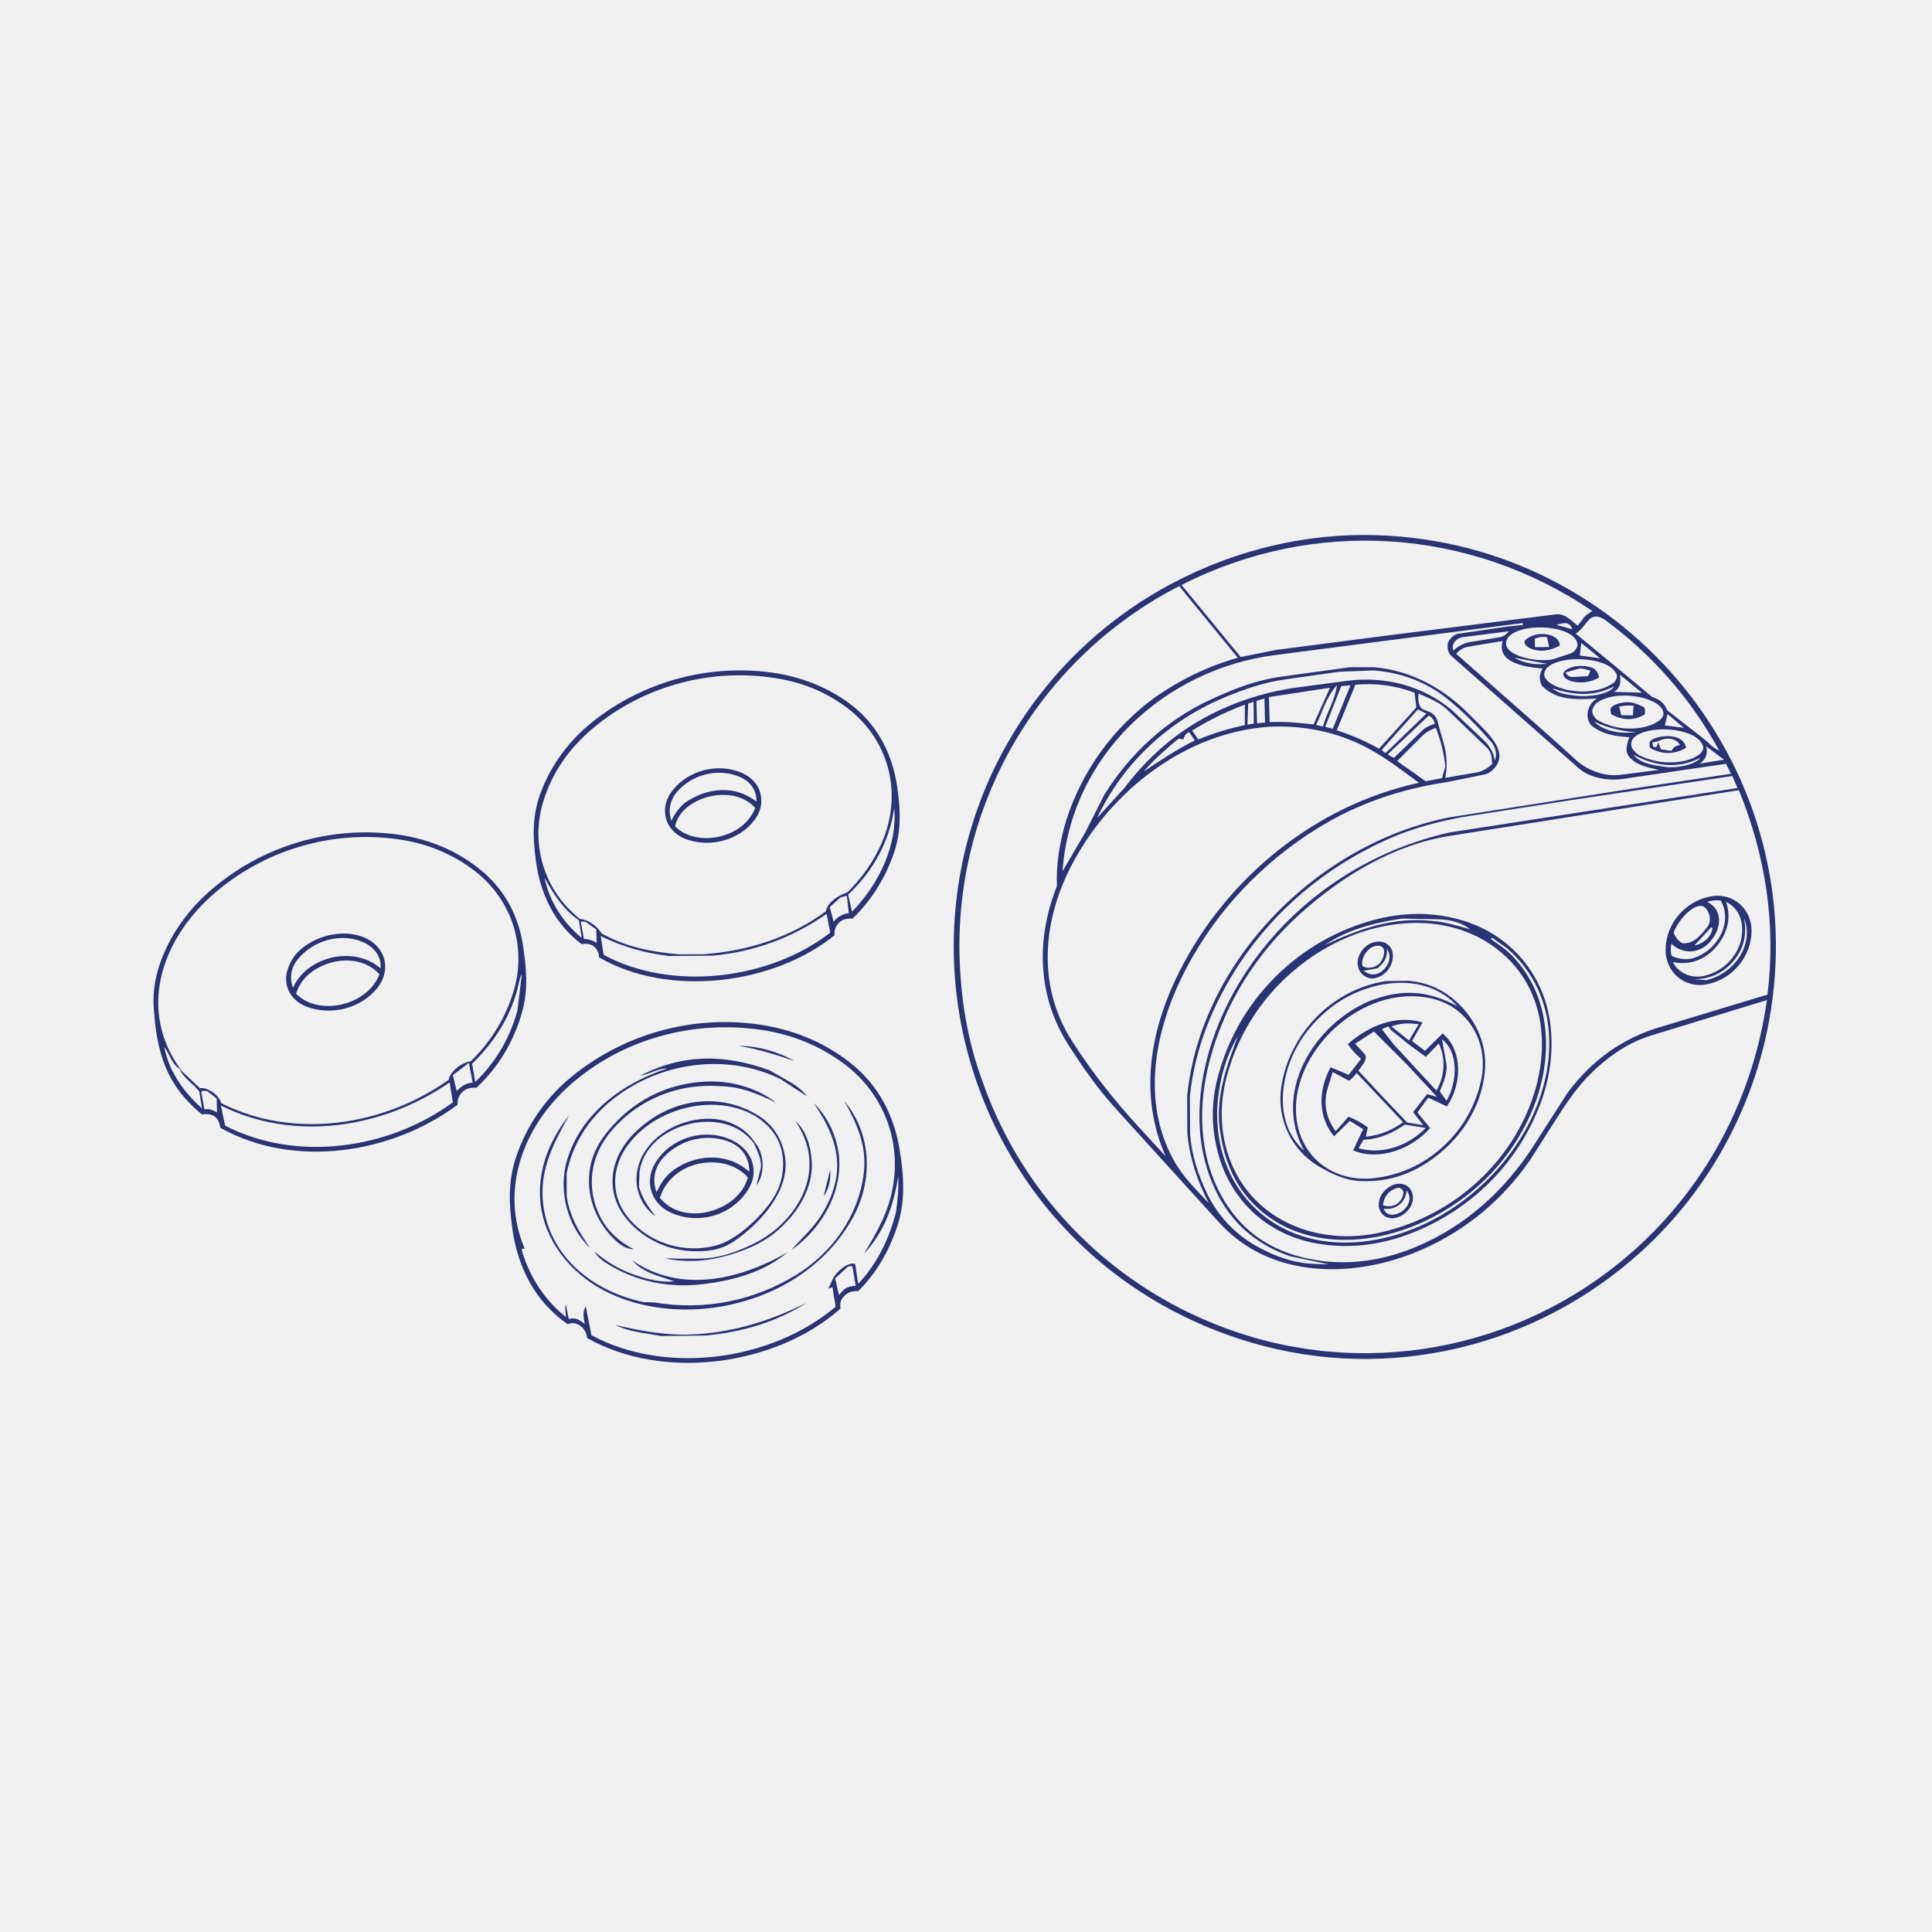
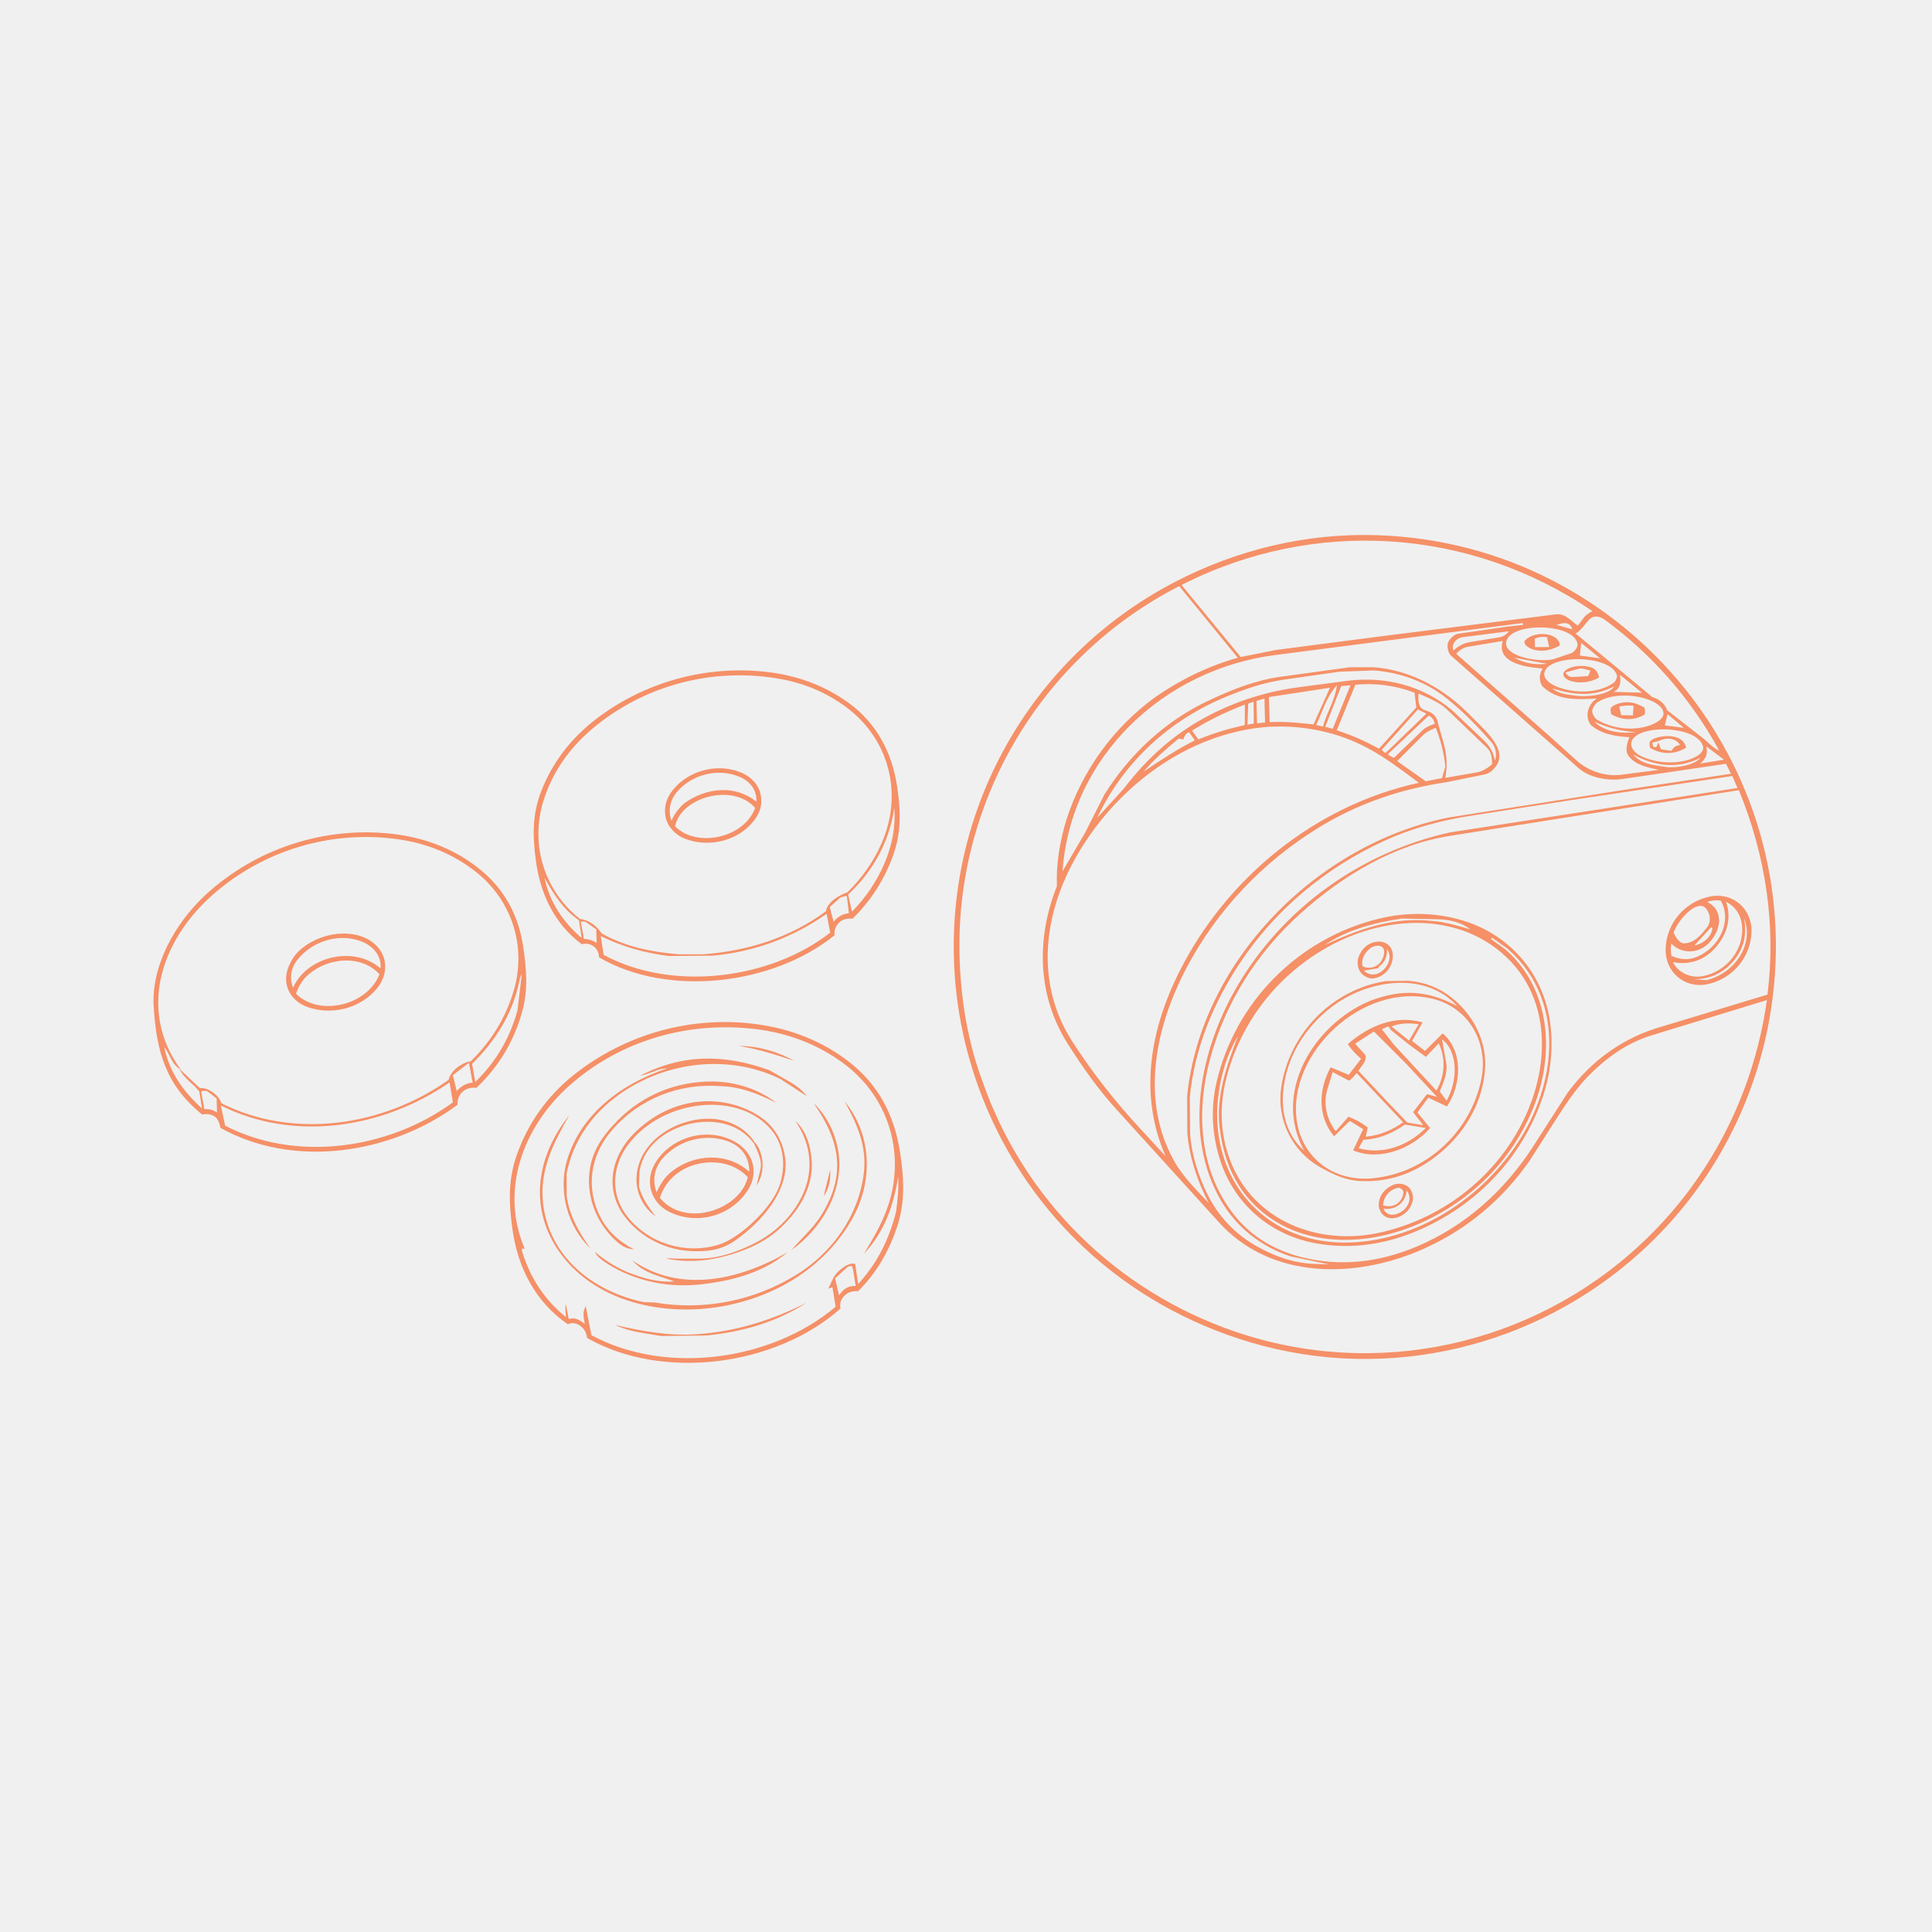
- <svg xmlns="http://www.w3.org/2000/svg" id="Layer_1" data-name="Layer 1" viewBox="0 0 1080 1080" fill="#2A3373">
+ <svg xmlns="http://www.w3.org/2000/svg" id="Layer_1" data-name="Layer 1" viewBox="0 0 1080 1080" fill="#F59067">
  <style>.cls-1{display:none}</style>
  <mask id="hm" maskUnits="userSpaceOnUse" x="0" y="0" width="1080" height="1080">
    <rect width="1080" height="1080" fill="#fff" />
  </mask>
  <g mask="url(#hm)">
    <path d="M917.83,699.31c-59.01,53.86-141.84,73.9-218.9,51.05-34.78-10.31-66.56-28.22-93.03-52.99-42.22-39.5-68-94.2-72.15-151.61-6.6-91.37,41.52-177.81,122.45-220.14,35.23-18.43,74.13-27.67,113.27-26.46,141.16,4.38,245.09,133.3,219.34,272.16-9,48.56-33.66,93.92-70.98,127.98ZM869.7,343.44c5.3-.67,8.59,3.66,12.27,6.33l3.56-4.71c.88-1.16,2.72-2.34,4.61-3.48-68.32-46.48-155.42-52.39-229.65-14.57l33.08,40.27,19.72-3.95,59.36-7.72,97.05-12.17ZM795.46,698.27c-38.14,16.88-85.09,16.91-113.96-14.88l-57.51-63.35c-10.34-11.39-18.76-23.43-26.97-36.33-17.13-26.9-17.94-58.85-6.2-88.33-.48-12.96,1.63-24.92,5.39-37.4,8.96-27.52,26.17-51.18,49.54-68.27,14.29-9.88,29.32-17.22,46.17-22.02l-32.73-40.04c-78.19,40.04-126.47,122.46-122.67,210.63.97,22.5,4.69,44.62,12.58,65.89,23.02,66.19,74.88,117.43,141.18,140.16,78.73,26.99,165.62,8.04,226.53-48.47,38.64-35.84,63.44-83.87,70.91-136.82l-64.61,19.78c-14.17,4.34-25.72,12.97-35.91,23.37-7.02,7.56-12.36,15.64-17.89,24.31l-13.99,21.97c-15.12,21.8-35.17,38.86-59.86,49.79ZM931.98,397.05l20.13,15.71c2.93,2.29,5.21,5.24,8.97,6.87-15.79-28.91-37.33-53.55-63.69-72.97-1.89-1.39-4.18-2.34-6.3-1.9-3.83.8-4.99,6.02-10.25,9.43l23.64,19.54,19.22,15.97c3.91,1.15,6.88,3.56,8.27,7.34ZM878.93,351.79c-1.45-4.64-5.12-3.65-8.87-2.47l8.87,2.47ZM656.16,648.66c5.13,9.24,12.47,16.32,19.53,23.85-6.35-12.19-10.67-25.04-11.97-39.09l-.09-20.77c7.58-75.44,72.67-141.13,146.6-155.74l101.35-15.93,56.1-8.44-2.85-5.57-57.93,8.49c-7.94,1.16-18.26-.6-24.48-6.08l-71.26-62.84c-1.88-1.66-2.37-5.71-1.62-7.49s3.17-4.43,5.54-4.77l27.8-4.04,8.65-.95-.46-1-138.36,17.9c-62.28,8.06-114.26,56.75-118.75,120.87l12.67-21.66,10.8-21.36c14.28-22.66,33.94-41.01,58.27-52.45,13.14-6.18,26.19-11.37,40.55-13.34l38.46-5.27h13.31c21.05,1.76,39.56,12.16,53.97,27.01,7.92,8.16,19.12,17.28,15.47,26.21-.97,2.38-3.98,5.98-7.29,6.66l-21.42,4.37c-25.68,3.76-49.77,11.93-71.96,25.62-30.88,19.06-56.37,45.79-73.35,77.87-17.7,33.44-26.05,74.09-7.27,107.93ZM867.78,368.67l10.41-3.47c1.83-.61,3.9-3.43,3.68-5.04-1.6-12.22-38.89-12.6-39.96-.86-.64,7.07,15.82,10.97,25.86,9.37ZM822.23,358.84l15.89-2.56c2.07-.33,3.87-1.47,5.34-3.39l-25.8,3.28c-3.68.47-6.59,4.09-5.22,7.5,2.8-2.61,5.92-4.22,9.79-4.84ZM910.84,412.12c-8.58-.57-15.64-1.81-21.56-6.85-3.51-4.66-1.76-11.71,3.42-14.83-11.16.68-22.36,1.3-30.66-6.98-1.82-3.15-1.67-6.66.32-9.75-11.83-.93-25.71-3.84-22.34-15.4l-19.48,3.24c-2.4.4-4.74,1.89-6.51,3.93l52.86,46.64,15.69,14.13c6.64,5.08,15.02,7.94,23.64,6.84l21.17-2.71c-6.41-1.46-12.52-2.44-16.73-7.41-2.53-2.98-1.14-7.51.19-10.84ZM894.46,367.99l-10.53-8.59-.8,7.05,11.34,1.55ZM859.87,370.15l-13.35-2.47c5.63,3.19,12.21,4.13,18.31,3.39l-4.96-.92ZM902.26,381.54c.95-.7,1.9-3.13,1.58-4.13-3.72-11.75-39.45-11.75-40.59-.86-.84,8.02,25.12,15.15,39.01,4.99ZM752.84,380.62c21.35-2.82,42.68,2.71,58.9,16.44l17.65,16.71c3.43,3.25,5.68,7.25,6.23,11.45,1.33-3.31.52-7.54-1.94-10.36-7.64-8.77-15.63-16.96-24.74-24.28-11.88-9.54-25.96-14.65-41.03-15.8l-19.26.71-30.69,4.39c-11.33,1.62-21.46,5.06-32.12,9.42-31.97,13.07-57.64,36.53-72.51,67.85l14.89-16.3c13.28-17.38,28.84-31.38,48.46-41.37,15.75-8.02,31.93-13.02,49.54-15.34l26.62-3.51ZM917.84,387.22l-12.28-10.04c.73,4.49.03,7.79-3.49,9.59l15.77.45ZM791.73,395.48l-.99-8.28c-11.04-4.16-21.84-5.46-33.07-4.44l-10.42,25.5c8.43,2.65,16.11,6.14,23.61,10.25l20.86-23.02ZM745.02,407.39l9.9-24.3-5.16.44-8.94,22.76,4.2,1.11ZM739.52,406.13c2.44-8.56,6.8-14.69,7.84-23.11-6.21,6.94-8.03,14.94-11.64,22.26l3.8.85ZM902.36,383.7c-12.24,6.11-22.67,4.73-34.6,1.14,3.88,3.25,8.64,3.4,13.22,4.06,6.27.9,18.72-.53,21.38-5.2ZM734.28,404.95l9.18-20.5-34.14,5.21.42,14c8.39-.39,16.19.37,24.55,1.28ZM825.68,431.74c3.2-.55,6.07-2.54,8.38-4.5.1-3.25-.4-6.89-2.77-9.16l-22.29-21.36c-4.43-4.24-10.09-6.38-16.05-9.04-.19,2.61-.22,5.53,1.14,7.68,1.75,2.77,8.59,1.18,9.92,9.48l2.94,10.4c1.83,6.46,2.24,12.56,1,19.59l17.74-3.08ZM929.9,399.03c.19-8.64-24.66-14.39-36.89-6.45-1.41.92-2.95,3.54-2.98,4.95s1.46,4.1,2.97,4.96c17.39,9.8,36.77,2.51,36.9-3.46ZM707.17,403.87l-.33-13.37-4.47,1.31.32,12.52,4.48-.46ZM700.89,404.48l-.13-12.15-2.72.83c-.47.14-.35,1.78-.37,2.34l-.34,9.58,3.56-.6ZM695.85,405.32l.04-11.43c-11.07,4.22-20.11,8.73-29.5,14.5l3.49,4.96c8.9-3.66,16.65-5.95,25.96-8.04ZM776.4,419.17l20.96-20.24-4.74-2.37-20.13,22.5c.2.49,1.65,2.15,2.1,1.74l1.81-1.63ZM941.29,406.86l-9.11-7.67-1.52,6.31,10.63,1.37ZM795.57,407.91c1.71-1.64,4.39-2.51,6.39-3.28-.12-1.77-1.49-4.02-3.34-4.55l-22.81,21.55c.99.8,2.52,1.72,3.46,1.99l16.29-15.71ZM914.55,409.31c-8.87-.65-15.85-2.46-23.45-5.96,6.26,6.12,15.68,6.77,23.45,5.96ZM651.59,646.34c-15.02-34.16-8.78-70.29,7.52-102.86,26.22-52.4,75.83-93.22,134.09-105.9-9.4-6.92-18.19-13.76-28.44-19.27-17.11-9.2-36.13-13.01-55.47-12.04-46.25,3.31-86.98,34.92-108.8,74.65-17.65,32.14-21.37,69.71-1.09,101.24,11.15,17.35,23.58,33.11,37.51,48.24l14.68,15.94ZM806.12,434.95l1.82-6.55c-.84-7.73-2.51-14.33-5.3-21.56-3.03,1.2-5.46,2.41-7.37,4.33l-14.25,14.29,15.98,11.29,9.13-1.8ZM952.02,417.29c-3.32-12.69-41.39-12.57-40.15-.73.26,2.45,3.13,5.05,5.48,6.12,17.39,7.95,36.3.83,34.67-5.39ZM639.37,431.29c9.71-6.55,18.4-12.32,28.56-17.41l-3.16-4.55c-1.63.31-2.9,2.26-3.23,4.02l-2.67-.47c-7.06,5.83-13.8,11.69-19.5,18.4ZM963.74,424.68l-9.88-7.43c.87,4.34-.19,6.82-3.45,9.58l13.33-2.15ZM950.7,423.55c-12.39,6.37-25.4,5.03-37.66-1.74,4.39,5.39,11.47,5.9,17.92,6.88,5.82.89,16.34-.93,19.74-5.14ZM734.67,706.53l8.36.3-21.75-4.56c-16.61-5.57-30.13-16.16-38.92-31.45-21.11-36.71-11.64-83.95,9.36-119.69,25.7-43.75,69.14-74.72,118.72-85.8l160.85-24.83-2.92-6.71-89.49,13.38-55.95,8.72c-17.29,2.7-33.23,6.85-49.27,14.21-32.55,14.94-60.74,38.36-80.6,68.31-15.03,22.67-25.31,47.84-27.94,74.91l.15,20.9c1.01,11.76,4.51,22.76,9.6,33.17,6.18,12.64,15.5,22.45,27.73,29.32,9.83,5.52,20.39,9.39,32.06,9.81ZM727.39,702.69c21.98,5.62,43.68,2.87,64.14-5.67,27.56-11.51,49.72-31.53,65.83-56.65l18.91-29.47c13.36-18.09,31.1-30.93,52.81-37.07l58.95-17.84c4.92-39.05-1.12-78.08-15.99-114.27l-161.52,25.53c-31.52,4.98-60.16,22.37-83.51,43.36-24.44,21.97-42.05,49.84-50.56,81.32-8.08,29.92-5.97,62.57,13.37,87.11,9.47,12.01,22.37,19.77,37.57,23.66Z" />
    <path d="M466.49,522.84c-34.37,27.81-93.16,34.82-131.63,12.31-.08-5.25-4.7-8.68-9.64-7.31-15.3-11.38-23.16-28.13-25.65-46.62-1.77-13.12-2.13-25.1,2.58-37.85,6.2-16.77,17.11-30.87,31.58-41.82,26.9-20.36,60.69-29.68,94.27-26.01,17.13,1.88,32.84,7.5,46.54,17.48,15.56,11.34,24.19,27.89,26.98,46.67,1.93,13,2.41,25.3-2.07,37.95-4.78,13.52-12.39,25.75-22.83,35.84-3.04-.07-5.47.26-7.38,2.1-2.01,1.94-2.91,3.91-2.75,7.25ZM393.36,533.43c24.84-1.85,48.51-9.38,68.33-24.04.77-4.95,6.92-8.83,12.07-10.62,8.03-7.86,14.39-16.93,18.88-26.99,12.45-27.88,4.53-58.89-20.12-76.86-10.66-7.77-22.6-12.87-36.03-15.32-37.46-6.86-76.4,3.29-105.47,27.86-12.9,10.9-22.45,24.55-27.33,40.55-7.43,24.42.69,50.1,20.57,65.72,4.66.38,9.56,3.97,12.03,8.04,13.4,7.55,28.1,10.42,43.1,11.7l13.94-.03ZM476.25,509.65c15.2-15.4,25.49-37.58,23.64-57.94-2.72,18.88-12.01,35.6-25.77,48.35l2.13,9.59ZM323.62,514.44c-8.77-6.06-14.21-14.56-19.23-23.83,2.82,13.66,10.37,24.9,20.77,33.73l-1.54-9.9ZM474.52,510.54l-1.13-9.69c-.84.03-3.29.58-4.03,1.25l-5.52,4.98,2.17,8.19c2.14-2.78,5.35-4.55,8.52-4.74ZM337.46,533.77c38.28,20.72,92.99,13.81,126.64-12.41l-2.01-10.52c-19.22,13.46-40.56,21.24-63.61,23.37l-24.55.2c-13.33-1.68-25.51-4.93-38.13-11.17l1.66,10.53ZM333.3,519.54l-5.84-4.14c-.55-.39-3.11-.21-2.79-.04l1.75,9.54c2.39-.04,5.37.9,7.14,2.25l-.26-7.61Z" />
    <path d="M255.78,617.56c-36.95,27.5-91.47,35.91-132.56,12.91-.51-2.71-1.42-4.98-2.98-6.14-2.19-1.63-4.55-1.69-7.36-1.4-20.14-16.42-25.41-34.88-26.97-60.31-1.4-22.77,12.1-46.75,28.89-62.28,28.1-25.98,66.54-38.56,104.59-34.2,18.77,2.15,36.02,8.93,50.19,20.91,13.08,11.06,20.48,25.58,22.91,42.25,1.75,12,2.79,23.35-.33,35.28-4.41,16.84-13.3,31.79-25.9,43.57-5.86-.91-10.88,3.34-10.47,9.39ZM123.64,616.65c40.48,20.51,90.71,12.87,127.14-13.01.87-4.76,7.33-9.73,12.37-10.36,11.34-11.03,19.64-24.44,24.1-39.71,7.23-24.77-1.25-50.62-21.54-66.45-12.51-9.76-26.86-15.6-42.89-17.92-37.68-5.45-76.22,6.21-104.51,31.52-28.45,25.45-41.24,64.23-17.3,97.15-5.12-2.75-5.91-8.46-9.2-12.66,2.66,13.79,10.71,25.08,21.08,34.39l-1.45-9.38c-3.39-4.52-8.53-7.15-11.19-12.76l11.54,10.86c4.11-.81,10.92,4.06,11.86,8.34ZM265.7,604.81c11.89-11.51,19.4-24.92,23.56-39.93l2.46-20.39c-1.06,1.85-1.3,3.39-1.77,5.53-3.83,17.42-13.44,32.35-26.05,44.66l1.8,10.14ZM264.22,605.2l-2.1-11.04-8.97,6.84,2.14,8.9c2.42-2.59,5.13-4.46,8.93-4.69ZM253.15,616.24l-1.82-11.17c-37.15,25.66-86.8,33.48-127.88,12.91l2.4,11.27c39.85,20.66,91.63,13.14,127.3-13.02ZM121.12,614.07l-5.07-3.93c-.72-.56-3.21-.46-3.56.15l1.75,9.76c2.49-.29,5.25.5,7.07,1.89l-.2-7.86Z" />
    <path d="M469.86,731.48c-36.13,32.13-99.37,40.64-141.73,16.41-.22-5.52-6.17-9.89-10.72-7.63-18.15-12.43-27.98-31.74-30.95-53.04-1.98-14.24-2.54-27.18,2.23-41.03,6.17-17.9,17.01-33.33,32.03-45.29,28.75-22.89,65.71-33.27,102.21-28.38,19.52,2.61,37.42,9.72,52.51,21.71,15.91,12.64,24.5,29.58,27.61,49.34,2.3,14.62,3.14,28.48-1.76,42.83-4.51,13.22-11.49,25.47-21.62,35.39-2.88-.23-5.53.46-7.54,2.48s-2.85,4.02-2.29,7.21ZM467.13,730.48l-1.79-10.95-2.33.86,2.8-5.98c1.56-3.33,8.4-9.28,12.24-7.85l1.69,11.17c10.9-11.79,17.38-25.35,21.18-40.36.9-6.8,1.55-13.28,1.16-19.72-2.48,16.41-7.93,31.39-19.21,43.29,6.39-10.49,12.04-20.19,15.06-31.93,7.29-28.35-2.92-57.27-26.49-74.64-14.52-10.71-31.15-16.99-49.39-19.14-37.69-4.46-75.59,6.49-103.89,31.75-26.02,23.23-38.77,58.59-24.83,91.08-.69-.05-1.68-.18-1.62.2l.22,1.59c4.46,14.39,12.62,27.09,24.53,36.43-.34-2.91-.63-4.86-.22-7.54l1.68,8.59c3.54-1.1,6.12.53,8.96,2.76-.59-3.66-1.44-6.35.55-9.92l3.19,16.21c41.53,22.46,100.55,14.44,136.49-15.89ZM478.33,718.86l-1.44-8.88-.55-2.07c-.13-.47-2.21.02-2.58.36l-6.92,6.36,2.18,9.45c2.31-3.23,4.69-5.35,9.31-5.23Z" />
    <path d="M793.37,687.54c-18.55,8.09-37.65,10.94-57.05,7.61-26.31-4.52-46.92-22.36-54.66-47.92-4.15-13.7-4.93-27.86-1.61-42.19,10.41-44.86,45.64-80.42,90.38-91.39,16.05-3.94,32.18-3.7,47.72,1.06,26.78,8.2,45.46,30.78,48.59,58.57,1.7,15.11-.39,29.82-5.83,44.15-12.03,31.66-36.24,56.47-67.54,70.12ZM821.89,519.52c-5.29-4.15-11.91-5.53-18.42-5.65l-19.84-.39c-15.27,2.3-30.34,6.13-43.12,14.79,19.46-9.05,38.63-15.92,60.21-13.43,7.44.51,14.01,2.67,21.17,4.68ZM772.86,688.71c31.17-7.43,57.89-26.87,74.14-53.91,20.74-34.51,22.34-79.69-10.65-104.64-26.87-20.33-64.01-17.14-92.93-1.42-28.9,15.71-50.05,42.59-58.02,74.5-3.78,15.13-3.31,30.2,2.01,44.68,12.68,34.54,49.87,49.27,85.46,40.79ZM692.1,579.03c-7.39,12.33-10.66,25.78-11.65,39.8-1.95,44.46,29.59,77.27,74.3,75.74,39.81-1.36,77.67-27.35,97.37-61.81s20.24-76.71-9.57-102.57l-8.45-6.01-.63.72,8.32,6.07c24.87,21.9,27.49,57.65,15.59,87.63-11.68,29.45-34.57,52.36-63.52,65.2-32.13,14.25-71.03,13.72-95.13-12.92-10.14-11.21-15.06-25.36-16.91-40.31-2.22-17.89,3.97-35.08,10.27-51.55Z" />
    <path d="M954.22,550.21c-12.86,2.51-23.43-7.12-23.13-19.67.34-14.5,10.97-26.75,25.1-29.43,5.93-1.12,11.8.33,16.2,4.09,4.14,3.54,6.82,9.06,6.73,15.41-.21,14.11-10.47,26.78-24.9,29.6ZM948.45,534.94c12.57-5.1,19.96-19.82,13.53-31.41-2.11-.54-5.27-.22-7.61.66,4.05,2.13,6.46,5.24,6.6,10.18.12,4.21-1.99,8.43-4.69,11.71-5.7,6.94-15.48,7.83-22.01,1.44-.39,2.28-.38,4.66.08,6.76,4.47,2.13,9.25,2.63,14.1.67ZM935.14,537.81c3.17,6.21,10.24,9.28,17.29,7.76,11.8-2.55,21.02-12.82,21.46-24.93.26-7.01-2.53-13.4-9.03-16.5,2.5,7.09,1.5,14.47-2.5,21-5.76,9.4-15.32,15.09-27.22,12.67ZM954.31,518.31c3.35-4.28.41-10.53-2.17-11.63-4.95-2.11-13.76,7.16-16.56,14.49.7,2.35,3.33,6.15,5.61,6.15,5.93.02,9.68-4.63,13.11-9.01ZM953.78,547.92c15.88-3.69,26.9-19.95,21.22-34.56,1.32,7.58.42,14.47-3.66,20.73-5.65,8.65-14.57,13.5-24.65,13.27l7.1.55ZM956.08,518.83l-8.9,9.71c10.18-2.07,11.39-12.42,8.9-9.71Z" />
    <path d="M871.94,360.83c-11.8,6.83-22.21-.12-19.28-3.01,5.82-5.73,19.21-3.9,19.28,3.01ZM865.97,361.69l-1.16-5.49c-2.15-.43-5.08-.06-6.84.84l.1,4.71,7.91-.06Z" />
    <path d="M942.53,418.01c-6.64,3.9-13.61,3.85-20.13.07-.27-.92-.46-2.69-.06-3.48,1.58-3.14,18.34-6.32,20.19,3.41ZM928.48,418.86l5.84.86c1.46-2.3,2.39-2.79,4.83-3.29-2.4-4.02-7.85-4.35-12.09-2.11l-3.41.8.42,2.05c.09.44,1.8.71,1.96.3l.98-2.47,1.48,3.87Z" />
    <path d="M919.44,399.34c-5.96,3.72-12.67,3.4-18.77-.07-.28-.75-.61-3.2,0-3.79,2.81-2.73,9.78-4.04,14.98-1.69l3.15,1.42c.88.4.86,3.07.66,4.13ZM912.78,399.91l.41-5.38c-2.84-.34-5.41-.13-8.05.45l1.13,4.81,6.51.12Z" />
    <path d="M893.85,378.74c-7.97,4.79-19.26,2.66-19.93-1.57-.52-3.3,7.92-6.51,15.64-4.05,2.28.73,3.9,2.81,4.29,5.62ZM887.56,377.95c.43-.03,1.42-2.75,1.47-3.02-1.25-.4-4.81-1.57-6.26-1.16l-7.59,2.12c1.41,2.79,3.27,2.61,5.49,2.48l6.89-.41Z" />
    <path d="M421.79,458.35c-8.97,11.86-25.6,15.75-39.1,10.42-5.33-2.1-9.22-6.74-10.32-10.89-1.62-6.12,0-11.65,3.79-16.33,9.11-11.23,25.61-15.28,38.8-9.39,4.91,2.19,8.47,6.22,9.71,10.01,1.86,5.7.86,11.23-2.88,16.17ZM422.81,448.13c.43-6.3-3.44-11.32-9.18-13.8-11.9-5.14-26.46-1.66-35.02,8.14-4.05,4.64-5.34,10.78-3.25,16.36,1.73-4.01,4.06-7.03,7.28-9.89,12.37-8.73,28.21-10.38,40.17-.81ZM422.13,451.65c-8.37-9.75-25.37-9.18-36.19-1.73-4.22,2.91-7.43,6.79-8.59,12.02,12.19,12.19,38.55,6.6,44.78-10.28Z" />
    <path d="M210.75,552.52c-9.43,11.41-25.71,15.26-39.15,10.3-8.98-3.31-13.79-12.02-10.78-21.01,1.23-3.66,3.38-7.5,6.25-10.17,13.81-12.83,37.23-13.19,45.68-.1,4.1,6.35,3.19,14.69-2,20.97ZM212.69,541.35c.76-6.31-3.51-12.12-9.94-14.8-12.62-5.25-27.71-.85-36.35,9.79-3.67,4.53-4.73,10.18-2.61,15.88,7.6-17.48,34.02-24.02,48.9-10.88ZM212.12,544.61c-10.04-10.95-28.06-9.49-39.26-.22-3.61,2.99-5.92,6.77-7.39,11.12,12.9,12.93,39.96,6.62,46.65-10.91Z" />
    <path d="M318.17,623.52c-8.66,15.3-16.91,30.68-14.5,49.87,3.68,29.37,27.95,48.57,56.05,54.48l6.28.23c27.53,4.69,55.67-.88,79.44-15.66,20.05-12.47,34.67-33.13,37.45-56.79,1.76-14.94-3.71-27.22-10.85-40.11,15.43,18.66,16.19,44.58,4.46,65.6-14.56,26.1-40.84,42.7-70.22,48.62-34.54,6.95-75.29-1.69-95.01-32.06-15.55-23.95-10.99-51.83,6.89-74.18Z" />
    <path d="M316.75,655.96l.04,12.75c1.6,11.16,6.89,20.06,13.14,29.08-12.68-12.2-18.03-31.95-12.99-49.07,7.63-25.89,30.54-43.12,56.06-51.46-5.2-.09-9.57,3.13-15.15,4.08,23.83-12.34,47.18-12.16,72.34-3.04l7.89,4.5c4.82,2.75,9.62,5.36,12.96,9.98l-14.84-9.63c-28.97-14.13-64.25-9.85-90.37,8.9-14.81,10.62-25.38,25.48-29.08,43.92Z" />
    <path d="M353.52,704.6c26.68,18.41,59.6,11.11,86.66-4.53-13.17,11.07-30.1,15.69-47.1,17.76-18.81,2.3-37.23-1.3-53.24-11.18-2.95-1.9-5.72-3.75-7.42-6.9,7.41,6.13,15.08,10.69,24.2,13.51,6.55,2.21,13.26,3.61,20.37,3.07-8.1-3.02-17.2-4.51-23.48-11.74Z" />
    <path d="M369.57,746.83c-9.19-1.69-17.79-2.25-25.63-6.17,15.47,3.64,30.24,6.24,45.84,5.16,22.03-1.52,42.02-7.96,61.24-17.66-17.26,11.11-36.5,16.51-56.43,18.4l-25.02.27Z" />
    <path d="M442.45,698.75c5.7-6.74,12.11-12.12,16.65-19.44,13.81-22.29,10.89-41-4.28-62.65,7.25,6.88,12.26,16.8,13.86,27.27,3.24,21.23-9,42.69-26.23,54.82Z" />
    <path d="M444.07,593.07c-10.71-3.6-20.72-6.73-31.1-8.44,11.38.17,21.92,3.28,31.1,8.44Z" />
    <path d="M410.78,693.58c-7.54,5.23-15.19,6.14-23.9,5.82-14.66-.53-28.7-7.63-37.63-19.27-7.43-9.68-8.81-21.84-4.12-32.89,3.78-8.89,10.16-15.45,18.03-21.02,18.21-12.88,42.05-14.46,61.02-2.44,8.52,5.4,13.72,14.11,14.83,24.22,1.95,17.82-13.52,35.36-28.23,45.58ZM435.9,662.26c3.28-10.24,2.52-21.64-4.37-30.22-17.96-22.34-60.85-18.02-80.35,7.77-9.11,12.06-10.08,27.88-.72,39.94,11.87,15.3,32.55,21.69,51.14,16.09,12.1-3.65,30.25-20.95,34.3-33.58Z" />
    <path d="M342.2,631.71c-12.26,13.8-15.06,32.62-6.3,49.18,4.14,7.82,10.54,13.36,18.41,17.48-3.36-.14-6.24-1.55-8.87-3.77-12.18-10.32-18.57-26.85-15.41-42.73,2.1-10.56,8.29-18.61,15.65-25.94,14.19-14.13,32.76-21.55,53.09-21.37,12.61.25,25.17,4.2,35.2,11.91-10.24-5.04-19.87-9.04-31.41-9.31-22.99-1.75-45.46,7.17-60.36,24.54Z" />
    <path d="M372.3,703.57c1.73-.38,4.04.05,6.45.05l11.71-.02c10.74-.02,20.47-3.34,30.28-8.09,11.73-5.67,21.53-14.76,27.32-26.37,7.12-14.26,5.54-29.44-3.48-42.51,6.12,5.38,8.56,13.85,9.18,22.26.92,12.47-5.26,24.84-13.76,33.75-6.56,7.27-13.91,12.06-22.88,15.63-14.04,5.59-28.86,8.47-44.81,5.29Z" />
    <path d="M460.43,668.7l3.62-14.77c.43,4.89-.36,10.28-3.62,14.77Z" />
    <path d="M760.5,660.22c-8.52-.4-15.44-3.8-22.31-7.65-16.1-9.03-24.66-26.87-21.97-44.82,4.52-30.09,28.47-54.71,58.57-59.31l12.73-.18c9.16.89,17.04,3.85,24.28,9.68,12.26,9.87,19.89,25.13,18.26,41.16-2.14,21-14.32,38.72-31.53,50.31-11.27,7.59-23.85,11.46-38.03,10.8ZM765.62,559.58c18.35-7.07,32.73-5.82,49.02,2.86-17.94-19.78-49.97-14.9-69.98.26-15.69,11.89-26.21,29.32-27.45,48.97-.76,12,2.81,23.75,11.81,31.53-17.75-32.23,5.03-70.22,36.6-83.63ZM767.8,658.62c30.02-3.1,54.37-26.31,60.24-55.17,4.22-20.74-7.1-40.42-27.51-45.22-39.06-9.19-80.64,30.63-75.7,67.71,2.87,21.55,20.94,34.97,42.97,32.69Z" />
    <path d="M767.87,546.94c-2.83.44-6.02-1.62-7.27-3.36-1.77-2.46-2.13-6.01-1.1-8.76,1.81-4.82,5.66-8.11,10.79-8.45,4.67-.31,8.24,2.98,8.33,7.68.12,6.12-4.3,11.88-10.75,12.89ZM770.44,539.13c2.63-1.77,5.33-8.99,1.15-10.29-5.55-1.48-11.24,6-9.98,11.07,2.07,1.78,6.32,1.09,8.01-.22l.83-.56ZM770.44,541.21l-7.98,1.39c2.54,2.59,6.39,2.88,9.56.65,4.17-2.93,6.36-8.5,3.33-12.75.21,4.27-1.42,7.75-4.48,9.82l-.43.9Z" />
    <path d="M789.75,671.01c-1.34,7.49-10.15,12.15-15.42,9.02-2.28-1.36-3.86-4.44-3.6-7.24.44-4.84,3.39-8.19,7.53-10.2,2.59-1.26,5.89-1.17,8.35.38,2.28,1.44,3.7,4.92,3.14,8.05ZM784.52,666.75c.2-1.53-1.94-3.08-3.17-2.77-4.73,1.21-7.77,4.73-8.25,9.78,5.01,1.67,10.61-.74,11.42-7.01ZM782.31,678c4.68-2.38,7.6-7.97,4.01-12.5-.49,6.61-6.05,11.12-12.94,10.18,1.54,3.78,5.41,4.1,8.92,2.31Z" />
    <path d="M418.32,664.84c-9.27,15.09-28.94,20.33-44.43,12.47-10.16-5.16-13.63-17.19-7.62-27.14,9.13-15.14,30.03-20.54,45.18-11.56,9.41,5.58,12.85,16.51,6.87,26.24ZM418.83,655.06c.18-8.6-4.79-14.7-12.68-17.35-12.48-4.18-26.94-.22-35.68,9.77-4.87,5.57-5.87,12.64-3.44,19,2.07-4.45,4.38-8.22,8.02-11.23,12.45-10.31,31.54-11.41,43.78-.2ZM418.03,658.07c-6.35-6.83-15.54-9.21-24.77-8-11.26,1.47-20.97,8.59-24.38,19.54,5.13,6.2,12.46,8.91,20.51,8.68,12.16-.36,25.86-8.34,28.64-20.22Z" />
    <path d="M420.85,638.46c-9.49-12.34-27.32-13.98-41.86-8.13-10.71,4.31-19.59,12.59-21.5,24.53l-.3,8.51c1.75,6.31,5.26,11.44,9.35,16.59-6.73-4.51-11-12.91-10.74-21.32.64-20.65,22.6-33.99,41.74-33.23,9.56.38,18.89,4.93,23.82,12.37l.36.55c5.68,5.96,6.05,17.86,1.17,24.31l2.16-8.75c1.3-5.25-1.83-10.68-3.74-15.04l-.47-.4Z" />
    <path d="M799.45,630.6c-10.06,11.55-28.5,18.7-43.03,12.45l5.6-11.85-7.47-4.6-8.79,8.61c-9.23-11.02-8.83-25.99-1.93-38.57l10.09,4.19,6.92-8.92c-2.79-2.57-5.09-4.72-7.39-8.3,11.98-10.33,26.59-16.41,41.77-12.1l-5.88,10.41,7.24,5.53,9.88-9.79c11.46,9.73,10.71,28.46,2.4,40.85l-10.45-4.9-6.07,8.27,7.11,8.71ZM787.64,581.69l5.43-9.16c-6.01-.74-10.27-.6-15.26,1.23l9.83,7.93ZM804.27,583.3l-7.21,7.48-9.22-6.7-10.35-8.33c-.47-.86-1.24-2.15-1.8-1.89l-3.19,1.5,6.46,8.33,24.02,25.98c4.81-8.32,5.23-18.03,1.3-26.36ZM795.59,628.98l-5.65-7.28,7.76-10.06,5.61,1.53-16.93-18.19-18.32-18.37-10.56,6.83,5.28,5.72c1.44,1.56.4,4.04-.79,5.72l-2.63,3.68,15.46,16.55,11.86,12.42,8.9,1.45ZM808.64,615.32c6.28-10.89,6.61-27.47-2.55-34.33l2.33,12.91c1,5.56-1.43,11.09-3.59,16.19l3.8,5.23ZM763.51,635.42c8.12-.79,14.86-3.81,20.86-8.07l-25.99-27.52c-1.51,1.95-3.01,3.56-4.29,4.28l-9.11-4.84-2.86,9.29c-2.55,8.28-.7,16.78,4.54,23.8l7.09-8.08c3.41,1.16,7.55,3.44,10.83,6l-1.07,5.16ZM797.02,630.56l-11.63-1.91c-6.92,4.76-14.57,8.19-23.21,8.47l-2.71,4.78c13.55,3.72,27.6-1.36,37.55-11.34Z" />
  </g>
</svg>
